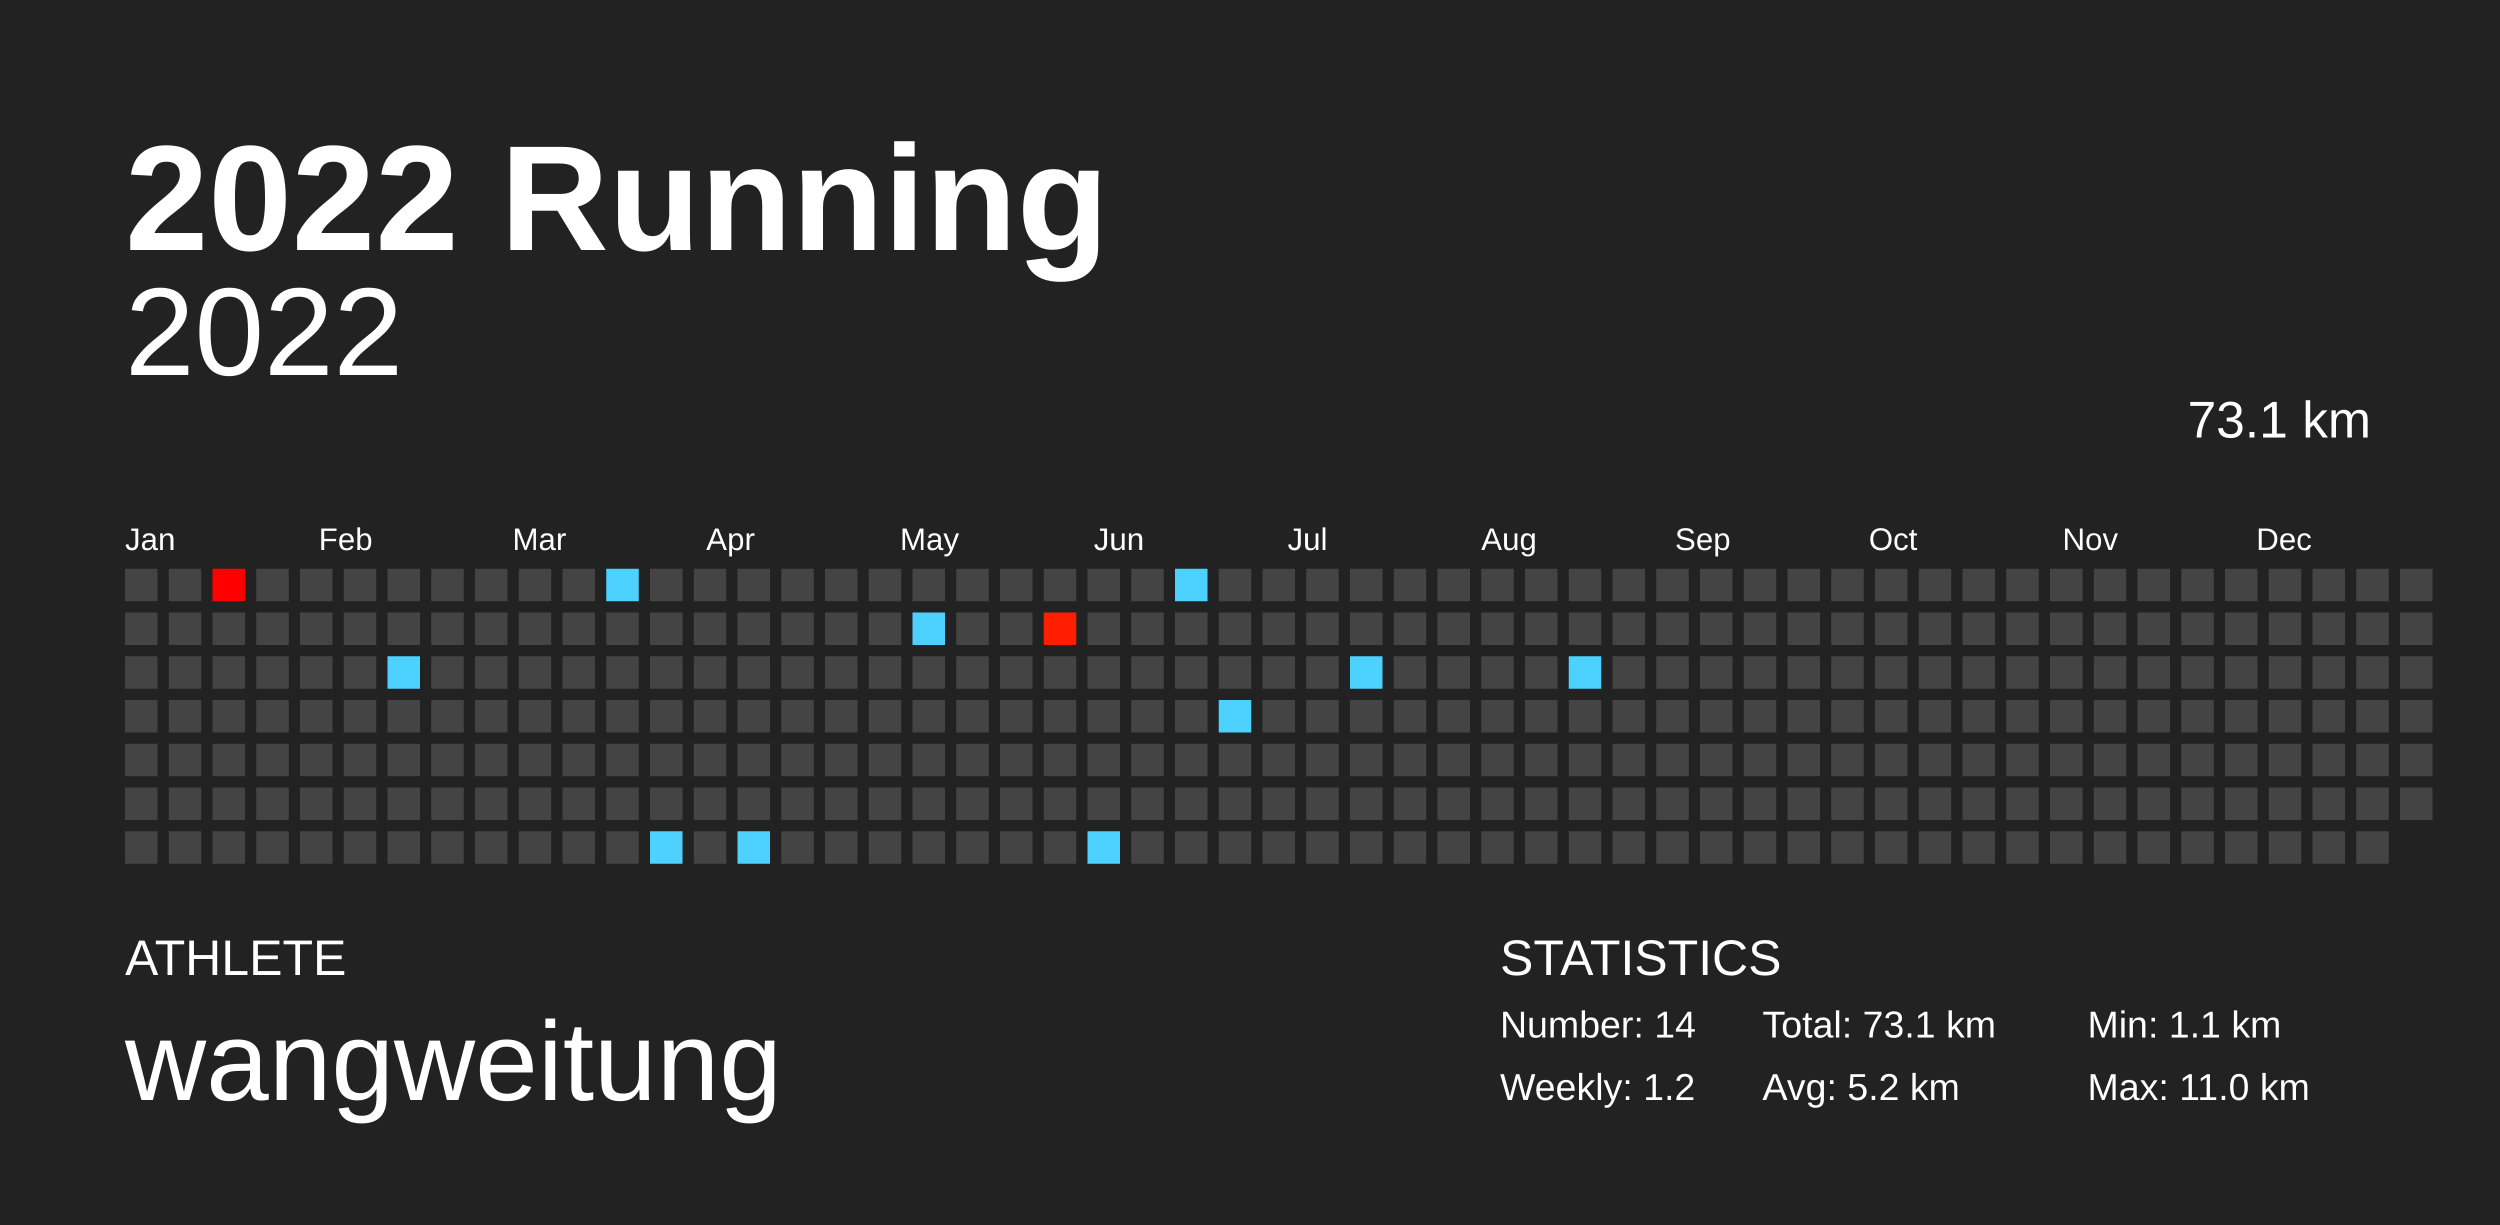
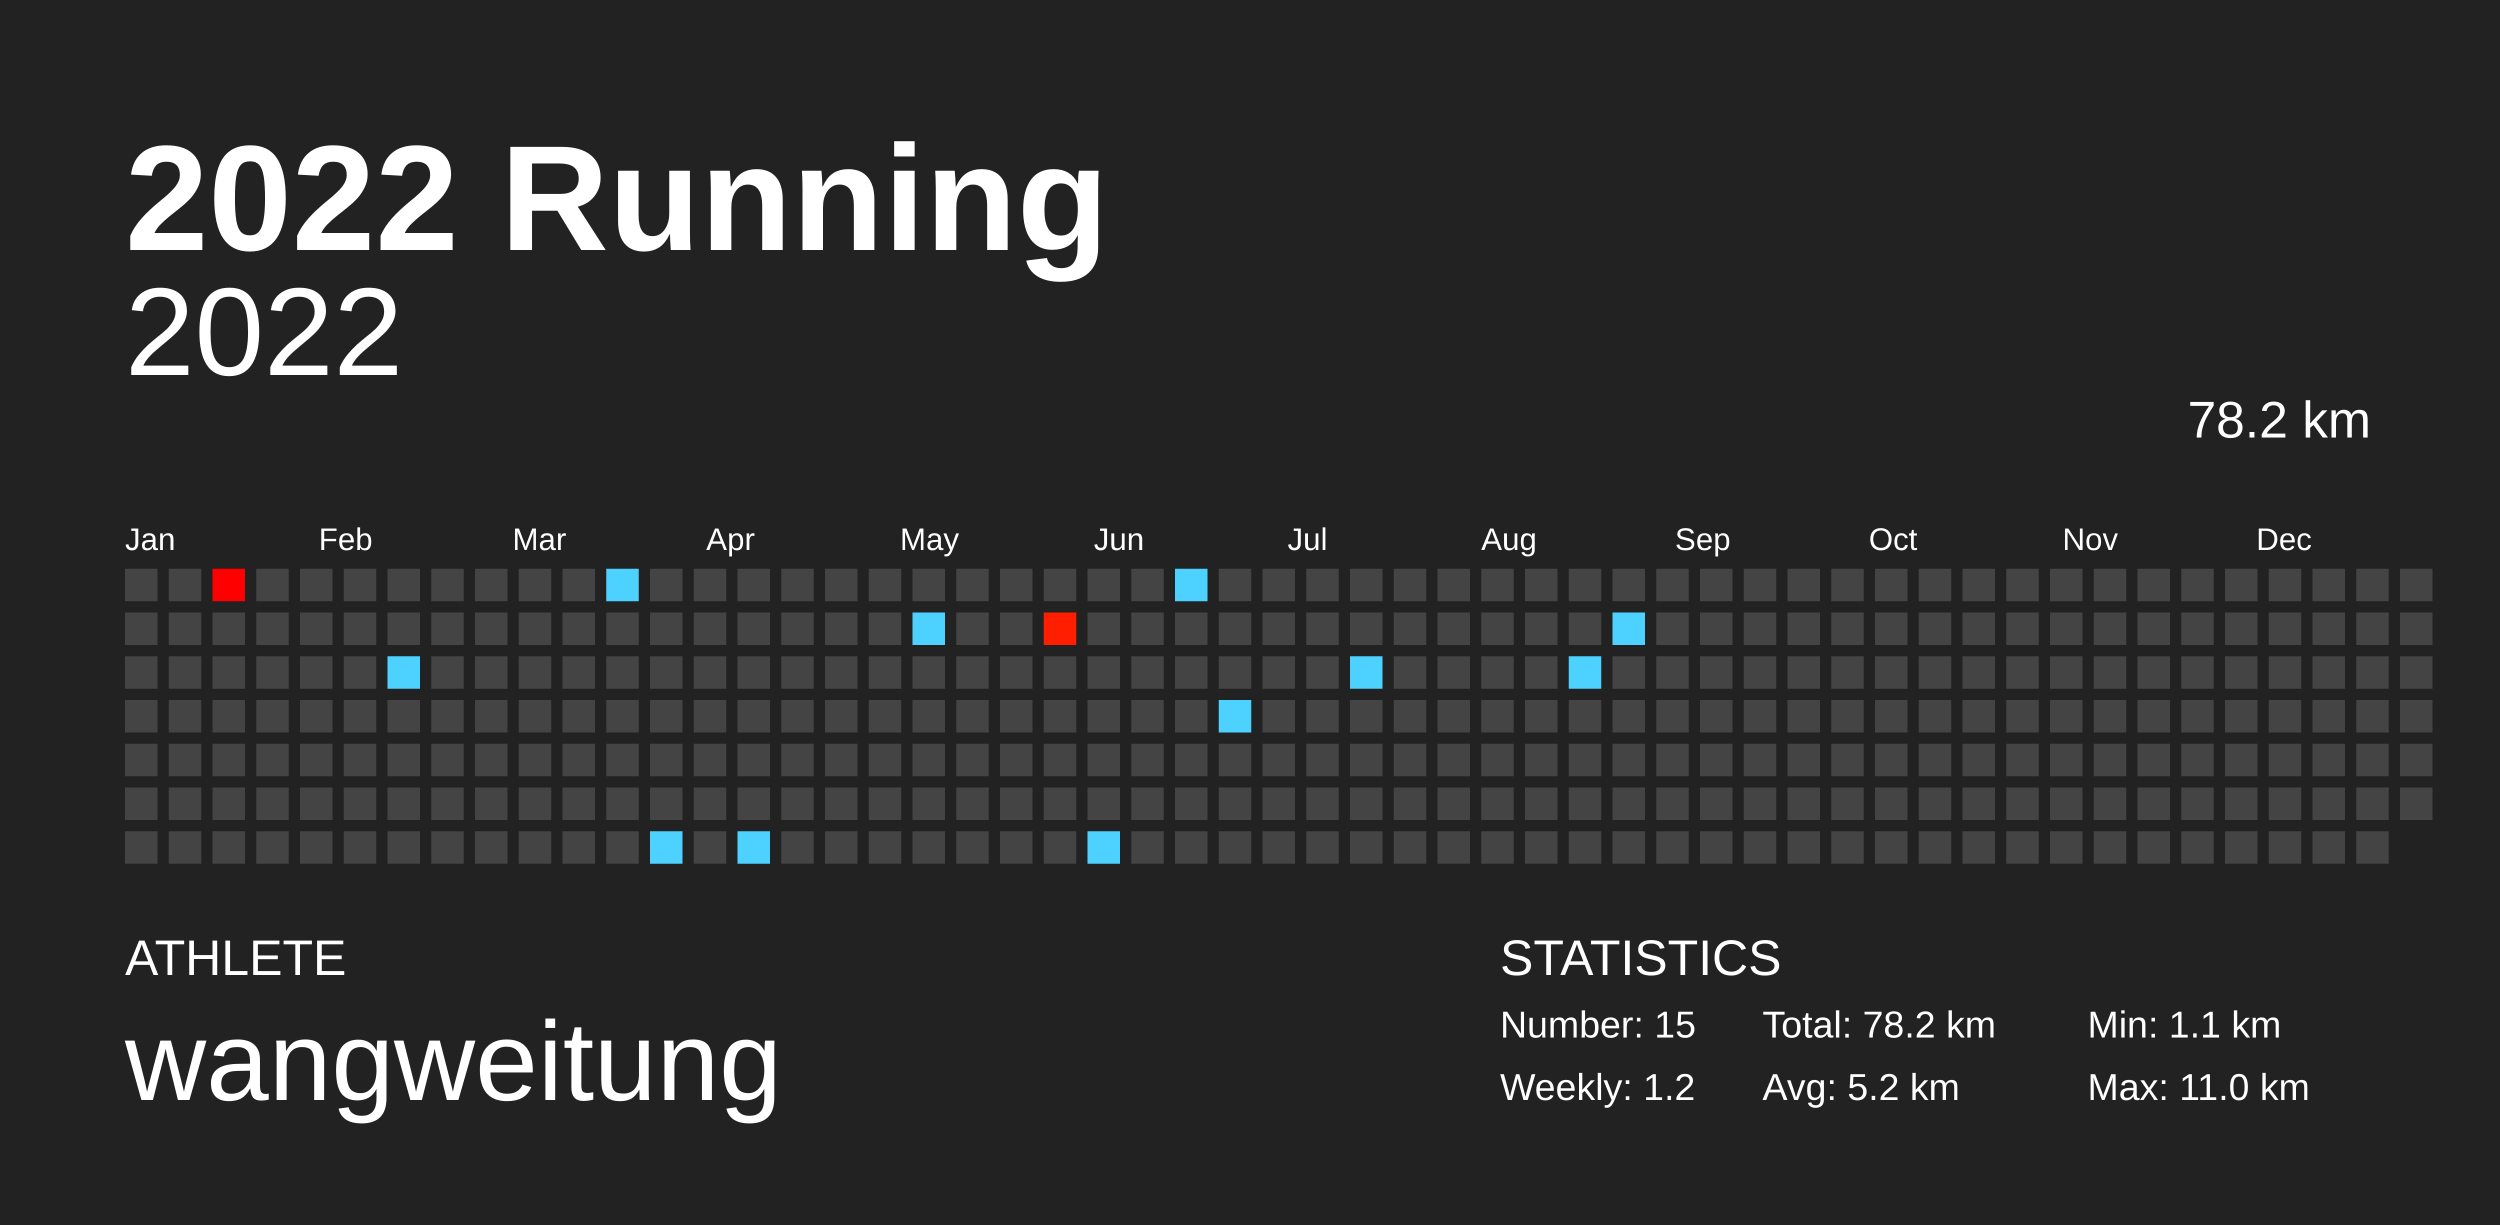
<svg xmlns="http://www.w3.org/2000/svg" baseProfile="full" height="98mm" version="1.1" viewBox="0,0,200,98" width="200mm">
  <defs />
  <rect fill="#222222" height="98" width="200" x="0" y="0" />
  <text fill="#FFFFFF" style="font-size:12px; font-family:Arial; font-weight:bold;" x="10" y="20">2022 Running</text>
  <text fill="#FFFFFF" style="font-size:4px; font-family:Arial" x="10" y="78">ATHLETE</text>
  <text fill="#FFFFFF" style="font-size:9px; font-family:Arial" x="10" y="88">wangweitung</text>
  <text fill="#FFFFFF" style="font-size:4px; font-family:Arial" x="120" y="78">STATISTICS</text>
-   <text fill="#FFFFFF" style="font-size:3px; font-family:Arial" x="120" y="83">Number: 14</text>
+   <text fill="#FFFFFF" style="font-size:3px; font-family:Arial" x="120" y="83">Number: 15</text>
  <text fill="#FFFFFF" style="font-size:3px; font-family:Arial" x="120" y="88">Weekly: 1.2</text>
-   <text fill="#FFFFFF" style="font-size:3px; font-family:Arial" x="141" y="83">Total: 73.1 km</text>
+   <text fill="#FFFFFF" style="font-size:3px; font-family:Arial" x="141" y="83">Total: 78.2 km</text>
  <text fill="#FFFFFF" style="font-size:3px; font-family:Arial" x="141" y="88">Avg: 5.2 km</text>
  <text fill="#FFFFFF" style="font-size:3px; font-family:Arial" x="167" y="83">Min: 1.1 km</text>
  <text fill="#FFFFFF" style="font-size:3px; font-family:Arial" x="167" y="88">Max: 11.0 km</text>
  <text alignment-baseline="hanging" fill="#FFFFFF" style="font-size:10.0px; font-family:Arial;" x="10" y="30">2022</text>
-   <text alignment-baseline="hanging" fill="#FFFFFF" style="font-size:4.125px; font-family:Arial;" x="175" y="35">73.1 km</text>
+   <text alignment-baseline="hanging" fill="#FFFFFF" style="font-size:4.125px; font-family:Arial;" x="175" y="35">78.2 km</text>
  <text fill="#FFFFFF" style="font-size:2.5px; font-family:Arial" x="10.0" y="44">Jan</text>
  <text fill="#FFFFFF" style="font-size:2.5px; font-family:Arial" x="25.5" y="44">Feb</text>
  <text fill="#FFFFFF" style="font-size:2.5px; font-family:Arial" x="41.0" y="44">Mar</text>
  <text fill="#FFFFFF" style="font-size:2.5px; font-family:Arial" x="56.5" y="44">Apr</text>
  <text fill="#FFFFFF" style="font-size:2.5px; font-family:Arial" x="72.0" y="44">May</text>
  <text fill="#FFFFFF" style="font-size:2.5px; font-family:Arial" x="87.5" y="44">Jun</text>
  <text fill="#FFFFFF" style="font-size:2.5px; font-family:Arial" x="103.0" y="44">Jul</text>
  <text fill="#FFFFFF" style="font-size:2.5px; font-family:Arial" x="118.5" y="44">Aug</text>
  <text fill="#FFFFFF" style="font-size:2.5px; font-family:Arial" x="134.0" y="44">Sep</text>
  <text fill="#FFFFFF" style="font-size:2.5px; font-family:Arial" x="149.5" y="44">Oct</text>
  <text fill="#FFFFFF" style="font-size:2.5px; font-family:Arial" x="165.0" y="44">Nov</text>
  <text fill="#FFFFFF" style="font-size:2.5px; font-family:Arial" x="180.5" y="44">Dec</text>
  <rect fill="#444444" height="2.6" width="2.6" x="10.0" y="45.5" />
  <rect fill="#444444" height="2.6" width="2.6" x="10.0" y="49.0" />
  <rect fill="#444444" height="2.6" width="2.6" x="10.0" y="52.5" />
  <rect fill="#444444" height="2.6" width="2.6" x="10.0" y="56.0" />
  <rect fill="#444444" height="2.6" width="2.6" x="10.0" y="59.5" />
  <rect fill="#444444" height="2.6" width="2.6" x="10.0" y="63.0" />
  <rect fill="#444444" height="2.6" width="2.6" x="10.0" y="66.5" />
  <rect fill="#444444" height="2.6" width="2.6" x="13.5" y="45.5" />
  <rect fill="#444444" height="2.6" width="2.6" x="13.5" y="49.0" />
  <rect fill="#444444" height="2.6" width="2.6" x="13.5" y="52.5" />
  <rect fill="#444444" height="2.6" width="2.6" x="13.5" y="56.0" />
  <rect fill="#444444" height="2.6" width="2.6" x="13.5" y="59.5" />
  <rect fill="#444444" height="2.6" width="2.6" x="13.5" y="63.0" />
  <rect fill="#444444" height="2.6" width="2.6" x="13.5" y="66.5" />
  <rect fill="#ff0000" height="2.6" width="2.6" x="17.0" y="45.5" />
  <rect fill="#444444" height="2.6" width="2.6" x="17.0" y="49.0" />
  <rect fill="#444444" height="2.6" width="2.6" x="17.0" y="52.5" />
  <rect fill="#444444" height="2.6" width="2.6" x="17.0" y="56.0" />
  <rect fill="#444444" height="2.6" width="2.6" x="17.0" y="59.5" />
  <rect fill="#444444" height="2.6" width="2.6" x="17.0" y="63.0" />
  <rect fill="#444444" height="2.6" width="2.6" x="17.0" y="66.5" />
  <rect fill="#444444" height="2.6" width="2.6" x="20.5" y="45.5" />
  <rect fill="#444444" height="2.6" width="2.6" x="20.5" y="49.0" />
  <rect fill="#444444" height="2.6" width="2.6" x="20.5" y="52.5" />
  <rect fill="#444444" height="2.6" width="2.6" x="20.5" y="56.0" />
  <rect fill="#444444" height="2.6" width="2.6" x="20.5" y="59.5" />
  <rect fill="#444444" height="2.6" width="2.6" x="20.5" y="63.0" />
  <rect fill="#444444" height="2.6" width="2.6" x="20.5" y="66.5" />
  <rect fill="#444444" height="2.6" width="2.6" x="24.0" y="45.5" />
  <rect fill="#444444" height="2.6" width="2.6" x="24.0" y="49.0" />
  <rect fill="#444444" height="2.6" width="2.6" x="24.0" y="52.5" />
  <rect fill="#444444" height="2.6" width="2.6" x="24.0" y="56.0" />
  <rect fill="#444444" height="2.6" width="2.6" x="24.0" y="59.5" />
  <rect fill="#444444" height="2.6" width="2.6" x="24.0" y="63.0" />
  <rect fill="#444444" height="2.6" width="2.6" x="24.0" y="66.5" />
  <rect fill="#444444" height="2.6" width="2.6" x="27.5" y="45.5" />
  <rect fill="#444444" height="2.6" width="2.6" x="27.5" y="49.0" />
  <rect fill="#444444" height="2.6" width="2.6" x="27.5" y="52.5" />
  <rect fill="#444444" height="2.6" width="2.6" x="27.5" y="56.0" />
  <rect fill="#444444" height="2.6" width="2.6" x="27.5" y="59.5" />
  <rect fill="#444444" height="2.6" width="2.6" x="27.5" y="63.0" />
  <rect fill="#444444" height="2.6" width="2.6" x="27.5" y="66.5" />
  <rect fill="#444444" height="2.6" width="2.6" x="31.0" y="45.5" />
  <rect fill="#444444" height="2.6" width="2.6" x="31.0" y="49.0" />
  <rect fill="#4dd2ff" height="2.6" width="2.6" x="31.0" y="52.5" />
  <rect fill="#444444" height="2.6" width="2.6" x="31.0" y="56.0" />
  <rect fill="#444444" height="2.6" width="2.6" x="31.0" y="59.5" />
  <rect fill="#444444" height="2.6" width="2.6" x="31.0" y="63.0" />
  <rect fill="#444444" height="2.6" width="2.6" x="31.0" y="66.5" />
  <rect fill="#444444" height="2.6" width="2.6" x="34.5" y="45.5" />
  <rect fill="#444444" height="2.6" width="2.6" x="34.5" y="49.0" />
  <rect fill="#444444" height="2.6" width="2.6" x="34.5" y="52.5" />
  <rect fill="#444444" height="2.6" width="2.6" x="34.5" y="56.0" />
  <rect fill="#444444" height="2.6" width="2.6" x="34.5" y="59.5" />
  <rect fill="#444444" height="2.6" width="2.6" x="34.5" y="63.0" />
  <rect fill="#444444" height="2.6" width="2.6" x="34.5" y="66.5" />
  <rect fill="#444444" height="2.6" width="2.6" x="38.0" y="45.5" />
  <rect fill="#444444" height="2.6" width="2.6" x="38.0" y="49.0" />
  <rect fill="#444444" height="2.6" width="2.6" x="38.0" y="52.5" />
  <rect fill="#444444" height="2.6" width="2.6" x="38.0" y="56.0" />
  <rect fill="#444444" height="2.6" width="2.6" x="38.0" y="59.5" />
  <rect fill="#444444" height="2.6" width="2.6" x="38.0" y="63.0" />
  <rect fill="#444444" height="2.6" width="2.6" x="38.0" y="66.5" />
  <rect fill="#444444" height="2.6" width="2.6" x="41.5" y="45.5" />
  <rect fill="#444444" height="2.6" width="2.6" x="41.5" y="49.0" />
  <rect fill="#444444" height="2.6" width="2.6" x="41.5" y="52.5" />
  <rect fill="#444444" height="2.6" width="2.6" x="41.5" y="56.0" />
  <rect fill="#444444" height="2.6" width="2.6" x="41.5" y="59.5" />
  <rect fill="#444444" height="2.6" width="2.6" x="41.5" y="63.0" />
  <rect fill="#444444" height="2.6" width="2.6" x="41.5" y="66.5" />
  <rect fill="#444444" height="2.6" width="2.6" x="45.0" y="45.5" />
  <rect fill="#444444" height="2.6" width="2.6" x="45.0" y="49.0" />
  <rect fill="#444444" height="2.6" width="2.6" x="45.0" y="52.5" />
  <rect fill="#444444" height="2.6" width="2.6" x="45.0" y="56.0" />
  <rect fill="#444444" height="2.6" width="2.6" x="45.0" y="59.5" />
  <rect fill="#444444" height="2.6" width="2.6" x="45.0" y="63.0" />
  <rect fill="#444444" height="2.6" width="2.6" x="45.0" y="66.5" />
  <rect fill="#4dd2ff" height="2.6" width="2.6" x="48.5" y="45.5" />
  <rect fill="#444444" height="2.6" width="2.6" x="48.5" y="49.0" />
  <rect fill="#444444" height="2.6" width="2.6" x="48.5" y="52.5" />
  <rect fill="#444444" height="2.6" width="2.6" x="48.5" y="56.0" />
  <rect fill="#444444" height="2.6" width="2.6" x="48.5" y="59.5" />
  <rect fill="#444444" height="2.6" width="2.6" x="48.5" y="63.0" />
  <rect fill="#444444" height="2.6" width="2.6" x="48.5" y="66.5" />
  <rect fill="#444444" height="2.6" width="2.6" x="52.0" y="45.5" />
  <rect fill="#444444" height="2.6" width="2.6" x="52.0" y="49.0" />
  <rect fill="#444444" height="2.6" width="2.6" x="52.0" y="52.5" />
  <rect fill="#444444" height="2.6" width="2.6" x="52.0" y="56.0" />
  <rect fill="#444444" height="2.6" width="2.6" x="52.0" y="59.5" />
  <rect fill="#444444" height="2.6" width="2.6" x="52.0" y="63.0" />
  <rect fill="#4dd2ff" height="2.6" width="2.6" x="52.0" y="66.5" />
  <rect fill="#444444" height="2.6" width="2.6" x="55.5" y="45.5" />
  <rect fill="#444444" height="2.6" width="2.6" x="55.5" y="49.0" />
  <rect fill="#444444" height="2.6" width="2.6" x="55.5" y="52.5" />
  <rect fill="#444444" height="2.6" width="2.6" x="55.5" y="56.0" />
  <rect fill="#444444" height="2.6" width="2.6" x="55.5" y="59.5" />
  <rect fill="#444444" height="2.6" width="2.6" x="55.5" y="63.0" />
  <rect fill="#444444" height="2.6" width="2.6" x="55.5" y="66.5" />
  <rect fill="#444444" height="2.6" width="2.6" x="59.0" y="45.5" />
  <rect fill="#444444" height="2.6" width="2.6" x="59.0" y="49.0" />
  <rect fill="#444444" height="2.6" width="2.6" x="59.0" y="52.5" />
  <rect fill="#444444" height="2.6" width="2.6" x="59.0" y="56.0" />
  <rect fill="#444444" height="2.6" width="2.6" x="59.0" y="59.5" />
  <rect fill="#444444" height="2.6" width="2.6" x="59.0" y="63.0" />
  <rect fill="#4dd2ff" height="2.6" width="2.6" x="59.0" y="66.5" />
  <rect fill="#444444" height="2.6" width="2.6" x="62.5" y="45.5" />
  <rect fill="#444444" height="2.6" width="2.6" x="62.5" y="49.0" />
  <rect fill="#444444" height="2.6" width="2.6" x="62.5" y="52.5" />
  <rect fill="#444444" height="2.6" width="2.6" x="62.5" y="56.0" />
  <rect fill="#444444" height="2.6" width="2.6" x="62.5" y="59.5" />
  <rect fill="#444444" height="2.6" width="2.6" x="62.5" y="63.0" />
  <rect fill="#444444" height="2.6" width="2.6" x="62.5" y="66.5" />
  <rect fill="#444444" height="2.6" width="2.6" x="66.0" y="45.5" />
  <rect fill="#444444" height="2.6" width="2.6" x="66.0" y="49.0" />
  <rect fill="#444444" height="2.6" width="2.6" x="66.0" y="52.5" />
  <rect fill="#444444" height="2.6" width="2.6" x="66.0" y="56.0" />
  <rect fill="#444444" height="2.6" width="2.6" x="66.0" y="59.5" />
  <rect fill="#444444" height="2.6" width="2.6" x="66.0" y="63.0" />
  <rect fill="#444444" height="2.6" width="2.6" x="66.0" y="66.5" />
  <rect fill="#444444" height="2.6" width="2.6" x="69.5" y="45.5" />
  <rect fill="#444444" height="2.6" width="2.6" x="69.5" y="49.0" />
  <rect fill="#444444" height="2.6" width="2.6" x="69.5" y="52.5" />
  <rect fill="#444444" height="2.6" width="2.6" x="69.5" y="56.0" />
  <rect fill="#444444" height="2.6" width="2.6" x="69.5" y="59.5" />
  <rect fill="#444444" height="2.6" width="2.6" x="69.5" y="63.0" />
  <rect fill="#444444" height="2.6" width="2.6" x="69.5" y="66.5" />
  <rect fill="#444444" height="2.6" width="2.6" x="73.0" y="45.5" />
  <rect fill="#4dd2ff" height="2.6" width="2.6" x="73.0" y="49.0" />
  <rect fill="#444444" height="2.6" width="2.6" x="73.0" y="52.5" />
  <rect fill="#444444" height="2.6" width="2.6" x="73.0" y="56.0" />
  <rect fill="#444444" height="2.6" width="2.6" x="73.0" y="59.5" />
  <rect fill="#444444" height="2.6" width="2.6" x="73.0" y="63.0" />
  <rect fill="#444444" height="2.6" width="2.6" x="73.0" y="66.5" />
  <rect fill="#444444" height="2.6" width="2.6" x="76.5" y="45.5" />
  <rect fill="#444444" height="2.6" width="2.6" x="76.5" y="49.0" />
  <rect fill="#444444" height="2.6" width="2.6" x="76.5" y="52.5" />
  <rect fill="#444444" height="2.6" width="2.6" x="76.5" y="56.0" />
  <rect fill="#444444" height="2.6" width="2.6" x="76.5" y="59.5" />
  <rect fill="#444444" height="2.6" width="2.6" x="76.5" y="63.0" />
  <rect fill="#444444" height="2.6" width="2.6" x="76.5" y="66.5" />
  <rect fill="#444444" height="2.6" width="2.6" x="80.0" y="45.5" />
  <rect fill="#444444" height="2.6" width="2.6" x="80.0" y="49.0" />
  <rect fill="#444444" height="2.6" width="2.6" x="80.0" y="52.5" />
  <rect fill="#444444" height="2.6" width="2.6" x="80.0" y="56.0" />
  <rect fill="#444444" height="2.6" width="2.6" x="80.0" y="59.5" />
  <rect fill="#444444" height="2.6" width="2.6" x="80.0" y="63.0" />
  <rect fill="#444444" height="2.6" width="2.6" x="80.0" y="66.5" />
  <rect fill="#444444" height="2.6" width="2.6" x="83.5" y="45.5" />
  <rect fill="#ff1f00" height="2.6" width="2.6" x="83.5" y="49.0" />
  <rect fill="#444444" height="2.6" width="2.6" x="83.5" y="52.5" />
  <rect fill="#444444" height="2.6" width="2.6" x="83.5" y="56.0" />
  <rect fill="#444444" height="2.6" width="2.6" x="83.5" y="59.5" />
  <rect fill="#444444" height="2.6" width="2.6" x="83.5" y="63.0" />
  <rect fill="#444444" height="2.6" width="2.6" x="83.5" y="66.5" />
  <rect fill="#444444" height="2.6" width="2.6" x="87.0" y="45.5" />
  <rect fill="#444444" height="2.6" width="2.6" x="87.0" y="49.0" />
  <rect fill="#444444" height="2.6" width="2.6" x="87.0" y="52.5" />
  <rect fill="#444444" height="2.6" width="2.6" x="87.0" y="56.0" />
  <rect fill="#444444" height="2.6" width="2.6" x="87.0" y="59.5" />
  <rect fill="#444444" height="2.6" width="2.6" x="87.0" y="63.0" />
  <rect fill="#4dd2ff" height="2.6" width="2.6" x="87.0" y="66.5" />
  <rect fill="#444444" height="2.6" width="2.6" x="90.5" y="45.5" />
  <rect fill="#444444" height="2.6" width="2.6" x="90.5" y="49.0" />
  <rect fill="#444444" height="2.6" width="2.6" x="90.5" y="52.5" />
  <rect fill="#444444" height="2.6" width="2.6" x="90.5" y="56.0" />
  <rect fill="#444444" height="2.6" width="2.6" x="90.5" y="59.5" />
  <rect fill="#444444" height="2.6" width="2.6" x="90.5" y="63.0" />
  <rect fill="#444444" height="2.6" width="2.6" x="90.5" y="66.5" />
  <rect fill="#4dd2ff" height="2.6" width="2.6" x="94.0" y="45.5" />
  <rect fill="#444444" height="2.6" width="2.6" x="94.0" y="49.0" />
  <rect fill="#444444" height="2.6" width="2.6" x="94.0" y="52.5" />
  <rect fill="#444444" height="2.6" width="2.6" x="94.0" y="56.0" />
  <rect fill="#444444" height="2.6" width="2.6" x="94.0" y="59.5" />
  <rect fill="#444444" height="2.6" width="2.6" x="94.0" y="63.0" />
  <rect fill="#444444" height="2.6" width="2.6" x="94.0" y="66.5" />
  <rect fill="#444444" height="2.6" width="2.6" x="97.5" y="45.5" />
  <rect fill="#444444" height="2.6" width="2.6" x="97.5" y="49.0" />
  <rect fill="#444444" height="2.6" width="2.6" x="97.5" y="52.5" />
  <rect fill="#4dd2ff" height="2.6" width="2.6" x="97.5" y="56.0" />
  <rect fill="#444444" height="2.6" width="2.6" x="97.5" y="59.5" />
  <rect fill="#444444" height="2.6" width="2.6" x="97.5" y="63.0" />
  <rect fill="#444444" height="2.6" width="2.6" x="97.5" y="66.5" />
  <rect fill="#444444" height="2.6" width="2.6" x="101.0" y="45.5" />
  <rect fill="#444444" height="2.6" width="2.6" x="101.0" y="49.0" />
  <rect fill="#444444" height="2.6" width="2.6" x="101.0" y="52.5" />
  <rect fill="#444444" height="2.6" width="2.6" x="101.0" y="56.0" />
  <rect fill="#444444" height="2.6" width="2.6" x="101.0" y="59.5" />
  <rect fill="#444444" height="2.6" width="2.6" x="101.0" y="63.0" />
  <rect fill="#444444" height="2.6" width="2.6" x="101.0" y="66.5" />
  <rect fill="#444444" height="2.6" width="2.6" x="104.5" y="45.5" />
  <rect fill="#444444" height="2.6" width="2.6" x="104.5" y="49.0" />
  <rect fill="#444444" height="2.6" width="2.6" x="104.5" y="52.5" />
  <rect fill="#444444" height="2.6" width="2.6" x="104.5" y="56.0" />
  <rect fill="#444444" height="2.6" width="2.6" x="104.5" y="59.5" />
  <rect fill="#444444" height="2.6" width="2.6" x="104.5" y="63.0" />
  <rect fill="#444444" height="2.6" width="2.6" x="104.5" y="66.5" />
  <rect fill="#444444" height="2.6" width="2.6" x="108.0" y="45.5" />
  <rect fill="#444444" height="2.6" width="2.6" x="108.0" y="49.0" />
  <rect fill="#4dd2ff" height="2.6" width="2.6" x="108.0" y="52.5" />
  <rect fill="#444444" height="2.6" width="2.6" x="108.0" y="56.0" />
  <rect fill="#444444" height="2.6" width="2.6" x="108.0" y="59.5" />
  <rect fill="#444444" height="2.6" width="2.6" x="108.0" y="63.0" />
  <rect fill="#444444" height="2.6" width="2.6" x="108.0" y="66.5" />
  <rect fill="#444444" height="2.6" width="2.6" x="111.5" y="45.5" />
  <rect fill="#444444" height="2.6" width="2.6" x="111.5" y="49.0" />
  <rect fill="#444444" height="2.6" width="2.6" x="111.5" y="52.5" />
  <rect fill="#444444" height="2.6" width="2.6" x="111.5" y="56.0" />
  <rect fill="#444444" height="2.6" width="2.6" x="111.5" y="59.5" />
  <rect fill="#444444" height="2.6" width="2.6" x="111.5" y="63.0" />
  <rect fill="#444444" height="2.6" width="2.6" x="111.5" y="66.5" />
  <rect fill="#444444" height="2.6" width="2.6" x="115.0" y="45.5" />
  <rect fill="#444444" height="2.6" width="2.6" x="115.0" y="49.0" />
  <rect fill="#444444" height="2.6" width="2.6" x="115.0" y="52.5" />
  <rect fill="#444444" height="2.6" width="2.6" x="115.0" y="56.0" />
  <rect fill="#444444" height="2.6" width="2.6" x="115.0" y="59.5" />
  <rect fill="#444444" height="2.6" width="2.6" x="115.0" y="63.0" />
  <rect fill="#444444" height="2.6" width="2.6" x="115.0" y="66.5" />
  <rect fill="#444444" height="2.6" width="2.6" x="118.5" y="45.5" />
  <rect fill="#444444" height="2.6" width="2.6" x="118.5" y="49.0" />
  <rect fill="#444444" height="2.6" width="2.6" x="118.5" y="52.5" />
  <rect fill="#444444" height="2.6" width="2.6" x="118.5" y="56.0" />
  <rect fill="#444444" height="2.6" width="2.6" x="118.5" y="59.5" />
  <rect fill="#444444" height="2.6" width="2.6" x="118.5" y="63.0" />
  <rect fill="#444444" height="2.6" width="2.6" x="118.5" y="66.5" />
  <rect fill="#444444" height="2.6" width="2.6" x="122.0" y="45.5" />
  <rect fill="#444444" height="2.6" width="2.6" x="122.0" y="49.0" />
  <rect fill="#444444" height="2.6" width="2.6" x="122.0" y="52.5" />
  <rect fill="#444444" height="2.6" width="2.6" x="122.0" y="56.0" />
  <rect fill="#444444" height="2.6" width="2.6" x="122.0" y="59.5" />
  <rect fill="#444444" height="2.6" width="2.6" x="122.0" y="63.0" />
  <rect fill="#444444" height="2.6" width="2.6" x="122.0" y="66.5" />
  <rect fill="#444444" height="2.6" width="2.6" x="125.5" y="45.5" />
  <rect fill="#444444" height="2.6" width="2.6" x="125.5" y="49.0" />
  <rect fill="#4dd2ff" height="2.6" width="2.6" x="125.5" y="52.5" />
  <rect fill="#444444" height="2.6" width="2.6" x="125.5" y="56.0" />
  <rect fill="#444444" height="2.6" width="2.6" x="125.5" y="59.5" />
  <rect fill="#444444" height="2.6" width="2.6" x="125.5" y="63.0" />
  <rect fill="#444444" height="2.6" width="2.6" x="125.5" y="66.5" />
  <rect fill="#444444" height="2.6" width="2.6" x="129.0" y="45.5" />
-   <rect fill="#444444" height="2.6" width="2.6" x="129.0" y="49.0" />
+   <rect fill="#4dd2ff" height="2.6" width="2.6" x="129.0" y="49.0" />
  <rect fill="#444444" height="2.6" width="2.6" x="129.0" y="52.5" />
  <rect fill="#444444" height="2.6" width="2.6" x="129.0" y="56.0" />
  <rect fill="#444444" height="2.6" width="2.6" x="129.0" y="59.5" />
  <rect fill="#444444" height="2.6" width="2.6" x="129.0" y="63.0" />
  <rect fill="#444444" height="2.6" width="2.6" x="129.0" y="66.5" />
  <rect fill="#444444" height="2.6" width="2.6" x="132.5" y="45.5" />
  <rect fill="#444444" height="2.6" width="2.6" x="132.5" y="49.0" />
  <rect fill="#444444" height="2.6" width="2.6" x="132.5" y="52.5" />
  <rect fill="#444444" height="2.6" width="2.6" x="132.5" y="56.0" />
  <rect fill="#444444" height="2.6" width="2.6" x="132.5" y="59.5" />
  <rect fill="#444444" height="2.6" width="2.6" x="132.5" y="63.0" />
  <rect fill="#444444" height="2.6" width="2.6" x="132.5" y="66.5" />
  <rect fill="#444444" height="2.6" width="2.6" x="136.0" y="45.5" />
  <rect fill="#444444" height="2.6" width="2.6" x="136.0" y="49.0" />
  <rect fill="#444444" height="2.6" width="2.6" x="136.0" y="52.5" />
  <rect fill="#444444" height="2.6" width="2.6" x="136.0" y="56.0" />
  <rect fill="#444444" height="2.6" width="2.6" x="136.0" y="59.5" />
  <rect fill="#444444" height="2.6" width="2.6" x="136.0" y="63.0" />
  <rect fill="#444444" height="2.6" width="2.6" x="136.0" y="66.5" />
  <rect fill="#444444" height="2.6" width="2.6" x="139.5" y="45.5" />
  <rect fill="#444444" height="2.6" width="2.6" x="139.5" y="49.0" />
  <rect fill="#444444" height="2.6" width="2.6" x="139.5" y="52.5" />
  <rect fill="#444444" height="2.6" width="2.6" x="139.5" y="56.0" />
  <rect fill="#444444" height="2.6" width="2.6" x="139.5" y="59.5" />
  <rect fill="#444444" height="2.6" width="2.6" x="139.5" y="63.0" />
  <rect fill="#444444" height="2.6" width="2.6" x="139.5" y="66.5" />
  <rect fill="#444444" height="2.6" width="2.6" x="143.0" y="45.5" />
  <rect fill="#444444" height="2.6" width="2.6" x="143.0" y="49.0" />
  <rect fill="#444444" height="2.6" width="2.6" x="143.0" y="52.5" />
  <rect fill="#444444" height="2.6" width="2.6" x="143.0" y="56.0" />
  <rect fill="#444444" height="2.6" width="2.6" x="143.0" y="59.5" />
  <rect fill="#444444" height="2.6" width="2.6" x="143.0" y="63.0" />
  <rect fill="#444444" height="2.6" width="2.6" x="143.0" y="66.5" />
  <rect fill="#444444" height="2.6" width="2.6" x="146.5" y="45.5" />
  <rect fill="#444444" height="2.6" width="2.6" x="146.5" y="49.0" />
  <rect fill="#444444" height="2.6" width="2.6" x="146.5" y="52.5" />
  <rect fill="#444444" height="2.6" width="2.6" x="146.5" y="56.0" />
  <rect fill="#444444" height="2.6" width="2.6" x="146.5" y="59.5" />
  <rect fill="#444444" height="2.6" width="2.6" x="146.5" y="63.0" />
  <rect fill="#444444" height="2.6" width="2.6" x="146.5" y="66.5" />
  <rect fill="#444444" height="2.6" width="2.6" x="150.0" y="45.5" />
  <rect fill="#444444" height="2.6" width="2.6" x="150.0" y="49.0" />
  <rect fill="#444444" height="2.6" width="2.6" x="150.0" y="52.5" />
  <rect fill="#444444" height="2.6" width="2.6" x="150.0" y="56.0" />
  <rect fill="#444444" height="2.6" width="2.6" x="150.0" y="59.5" />
  <rect fill="#444444" height="2.6" width="2.6" x="150.0" y="63.0" />
  <rect fill="#444444" height="2.6" width="2.6" x="150.0" y="66.5" />
  <rect fill="#444444" height="2.6" width="2.6" x="153.5" y="45.5" />
  <rect fill="#444444" height="2.6" width="2.6" x="153.5" y="49.0" />
  <rect fill="#444444" height="2.6" width="2.6" x="153.5" y="52.5" />
  <rect fill="#444444" height="2.6" width="2.6" x="153.5" y="56.0" />
  <rect fill="#444444" height="2.6" width="2.6" x="153.5" y="59.5" />
  <rect fill="#444444" height="2.6" width="2.6" x="153.5" y="63.0" />
  <rect fill="#444444" height="2.6" width="2.6" x="153.5" y="66.5" />
  <rect fill="#444444" height="2.6" width="2.6" x="157.0" y="45.5" />
  <rect fill="#444444" height="2.6" width="2.6" x="157.0" y="49.0" />
  <rect fill="#444444" height="2.6" width="2.6" x="157.0" y="52.5" />
  <rect fill="#444444" height="2.6" width="2.6" x="157.0" y="56.0" />
  <rect fill="#444444" height="2.6" width="2.6" x="157.0" y="59.5" />
  <rect fill="#444444" height="2.6" width="2.6" x="157.0" y="63.0" />
  <rect fill="#444444" height="2.6" width="2.6" x="157.0" y="66.5" />
  <rect fill="#444444" height="2.6" width="2.6" x="160.5" y="45.5" />
  <rect fill="#444444" height="2.6" width="2.6" x="160.5" y="49.0" />
  <rect fill="#444444" height="2.6" width="2.6" x="160.5" y="52.5" />
  <rect fill="#444444" height="2.6" width="2.6" x="160.5" y="56.0" />
  <rect fill="#444444" height="2.6" width="2.6" x="160.5" y="59.5" />
  <rect fill="#444444" height="2.6" width="2.6" x="160.5" y="63.0" />
  <rect fill="#444444" height="2.6" width="2.6" x="160.5" y="66.5" />
  <rect fill="#444444" height="2.6" width="2.6" x="164.0" y="45.5" />
  <rect fill="#444444" height="2.6" width="2.6" x="164.0" y="49.0" />
  <rect fill="#444444" height="2.6" width="2.6" x="164.0" y="52.5" />
  <rect fill="#444444" height="2.6" width="2.6" x="164.0" y="56.0" />
  <rect fill="#444444" height="2.6" width="2.6" x="164.0" y="59.5" />
  <rect fill="#444444" height="2.6" width="2.6" x="164.0" y="63.0" />
  <rect fill="#444444" height="2.6" width="2.6" x="164.0" y="66.5" />
  <rect fill="#444444" height="2.6" width="2.6" x="167.5" y="45.5" />
  <rect fill="#444444" height="2.6" width="2.6" x="167.5" y="49.0" />
  <rect fill="#444444" height="2.6" width="2.6" x="167.5" y="52.5" />
  <rect fill="#444444" height="2.6" width="2.6" x="167.5" y="56.0" />
  <rect fill="#444444" height="2.6" width="2.6" x="167.5" y="59.5" />
  <rect fill="#444444" height="2.6" width="2.6" x="167.5" y="63.0" />
  <rect fill="#444444" height="2.6" width="2.6" x="167.5" y="66.5" />
  <rect fill="#444444" height="2.6" width="2.6" x="171.0" y="45.5" />
  <rect fill="#444444" height="2.6" width="2.6" x="171.0" y="49.0" />
  <rect fill="#444444" height="2.6" width="2.6" x="171.0" y="52.5" />
  <rect fill="#444444" height="2.6" width="2.6" x="171.0" y="56.0" />
  <rect fill="#444444" height="2.6" width="2.6" x="171.0" y="59.5" />
  <rect fill="#444444" height="2.6" width="2.6" x="171.0" y="63.0" />
  <rect fill="#444444" height="2.6" width="2.6" x="171.0" y="66.5" />
  <rect fill="#444444" height="2.6" width="2.6" x="174.5" y="45.5" />
  <rect fill="#444444" height="2.6" width="2.6" x="174.5" y="49.0" />
  <rect fill="#444444" height="2.6" width="2.6" x="174.5" y="52.5" />
  <rect fill="#444444" height="2.6" width="2.6" x="174.5" y="56.0" />
  <rect fill="#444444" height="2.6" width="2.6" x="174.5" y="59.5" />
  <rect fill="#444444" height="2.6" width="2.6" x="174.5" y="63.0" />
  <rect fill="#444444" height="2.6" width="2.6" x="174.5" y="66.5" />
  <rect fill="#444444" height="2.6" width="2.6" x="178.0" y="45.5" />
  <rect fill="#444444" height="2.6" width="2.6" x="178.0" y="49.0" />
  <rect fill="#444444" height="2.6" width="2.6" x="178.0" y="52.5" />
  <rect fill="#444444" height="2.6" width="2.6" x="178.0" y="56.0" />
  <rect fill="#444444" height="2.6" width="2.6" x="178.0" y="59.5" />
  <rect fill="#444444" height="2.6" width="2.6" x="178.0" y="63.0" />
  <rect fill="#444444" height="2.6" width="2.6" x="178.0" y="66.5" />
  <rect fill="#444444" height="2.6" width="2.6" x="181.5" y="45.5" />
  <rect fill="#444444" height="2.6" width="2.6" x="181.5" y="49.0" />
  <rect fill="#444444" height="2.6" width="2.6" x="181.5" y="52.5" />
  <rect fill="#444444" height="2.6" width="2.6" x="181.5" y="56.0" />
  <rect fill="#444444" height="2.6" width="2.6" x="181.5" y="59.5" />
  <rect fill="#444444" height="2.6" width="2.6" x="181.5" y="63.0" />
  <rect fill="#444444" height="2.6" width="2.6" x="181.5" y="66.5" />
  <rect fill="#444444" height="2.6" width="2.6" x="185.0" y="45.5" />
  <rect fill="#444444" height="2.6" width="2.6" x="185.0" y="49.0" />
  <rect fill="#444444" height="2.6" width="2.6" x="185.0" y="52.5" />
  <rect fill="#444444" height="2.6" width="2.6" x="185.0" y="56.0" />
  <rect fill="#444444" height="2.6" width="2.6" x="185.0" y="59.5" />
  <rect fill="#444444" height="2.6" width="2.6" x="185.0" y="63.0" />
  <rect fill="#444444" height="2.6" width="2.6" x="185.0" y="66.5" />
  <rect fill="#444444" height="2.6" width="2.6" x="188.5" y="45.5" />
  <rect fill="#444444" height="2.6" width="2.6" x="188.5" y="49.0" />
  <rect fill="#444444" height="2.6" width="2.6" x="188.5" y="52.5" />
  <rect fill="#444444" height="2.6" width="2.6" x="188.5" y="56.0" />
  <rect fill="#444444" height="2.6" width="2.6" x="188.5" y="59.5" />
  <rect fill="#444444" height="2.6" width="2.6" x="188.5" y="63.0" />
  <rect fill="#444444" height="2.6" width="2.6" x="188.5" y="66.5" />
  <rect fill="#444444" height="2.6" width="2.6" x="192.0" y="45.5" />
  <rect fill="#444444" height="2.6" width="2.6" x="192.0" y="49.0" />
  <rect fill="#444444" height="2.6" width="2.6" x="192.0" y="52.5" />
  <rect fill="#444444" height="2.6" width="2.6" x="192.0" y="56.0" />
  <rect fill="#444444" height="2.6" width="2.6" x="192.0" y="59.5" />
  <rect fill="#444444" height="2.6" width="2.6" x="192.0" y="63.0" />
</svg>
